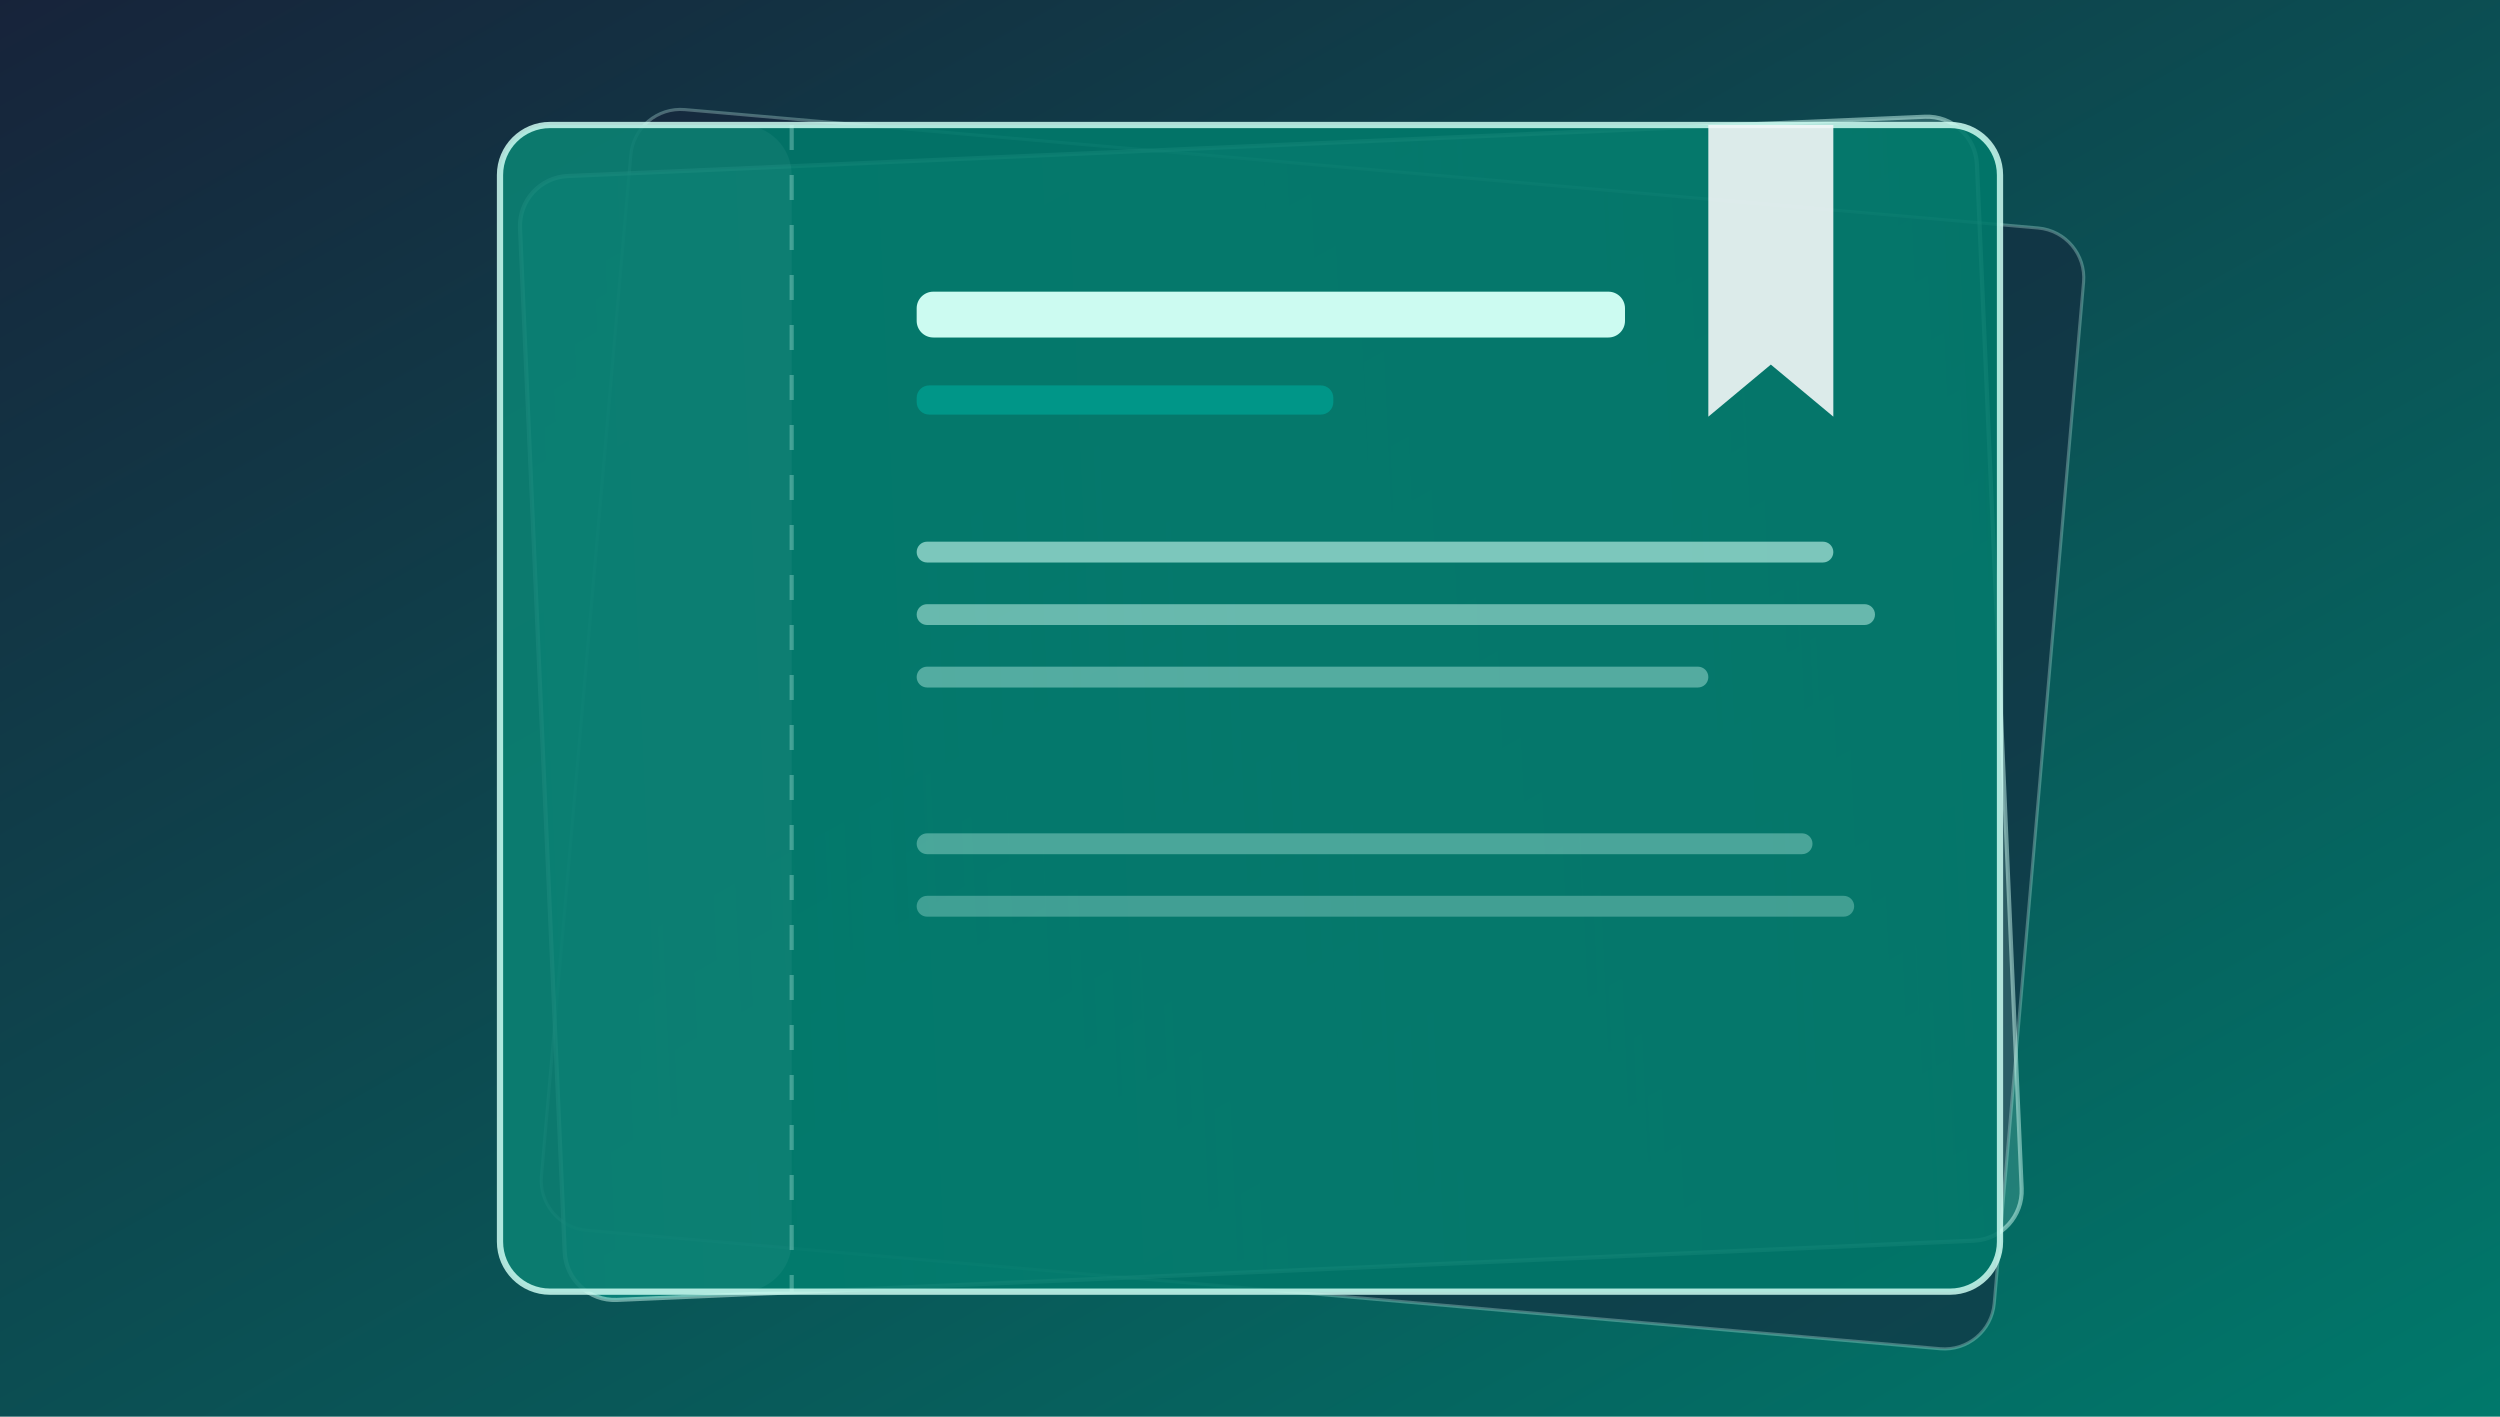
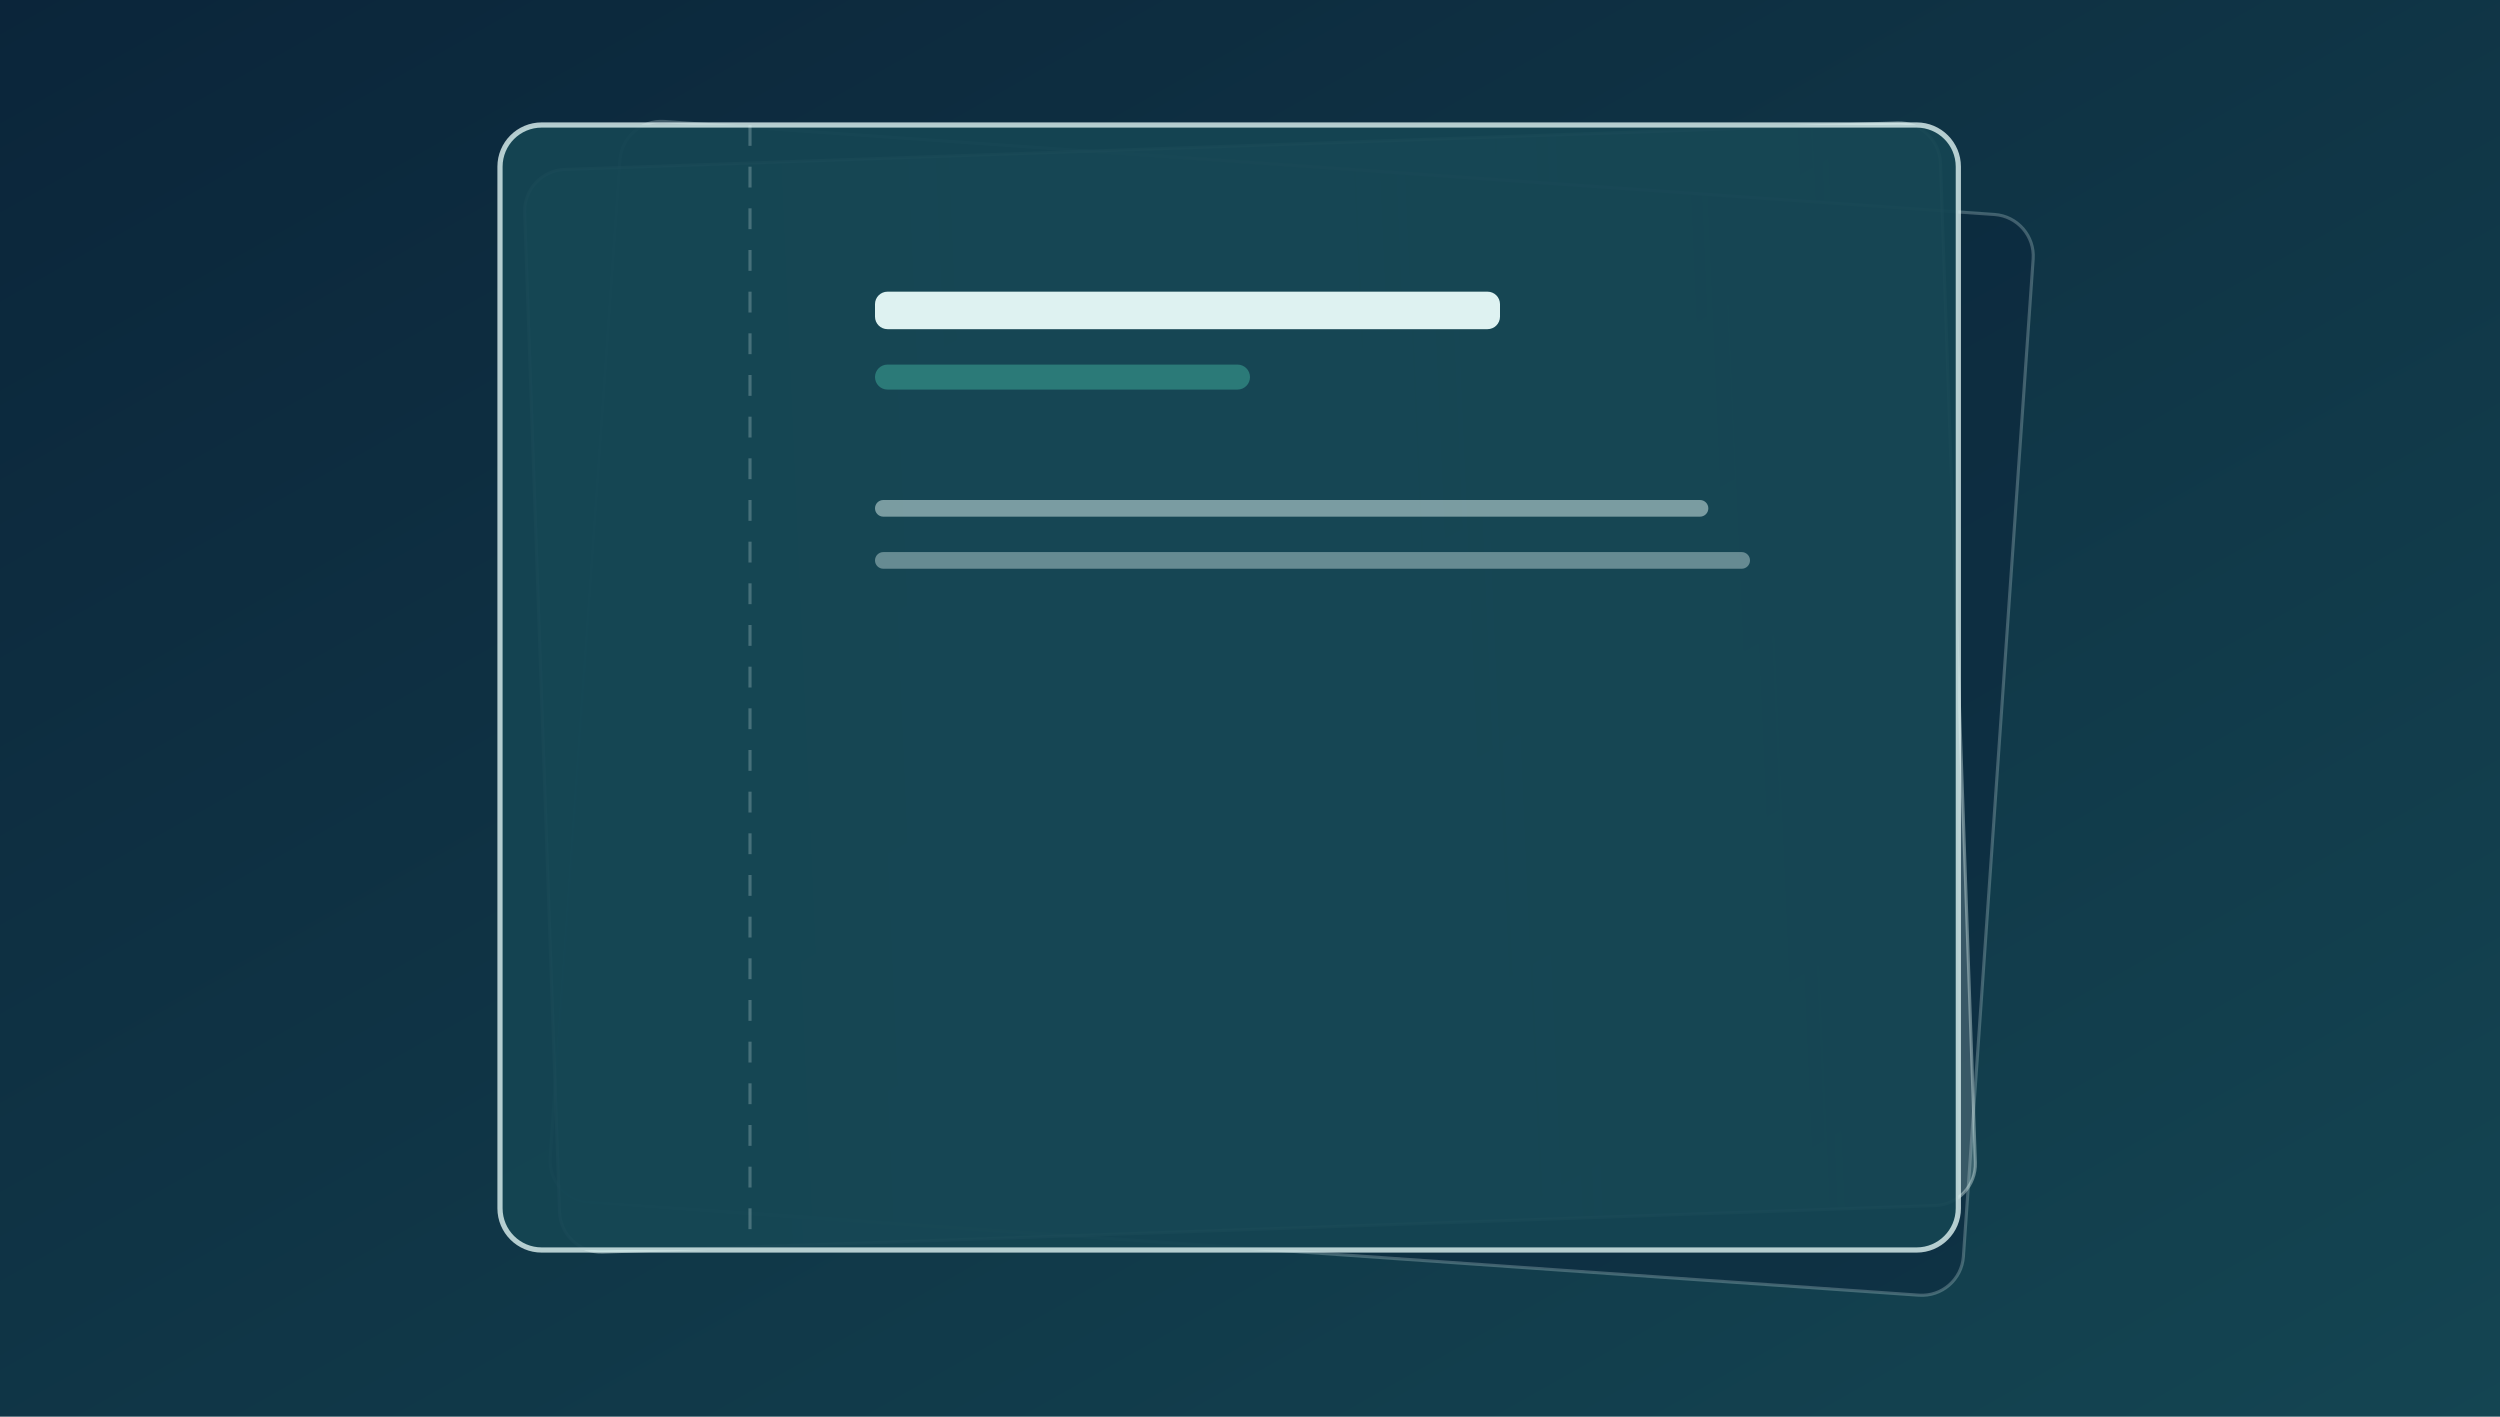
<svg xmlns="http://www.w3.org/2000/svg" viewBox="0 0 1200 680" preserveAspectRatio="xMidYMid slice" width="100%" height="100%">
  <defs>
-     <linearGradient id="g_bg" x1="0%" y1="0%" x2="100%" y2="100%">
-       <stop offset="0%" stop-color="#17233A" />
-       <stop offset="100%" stop-color="#00796B" />
+     <linearGradient id="gbg" x1="0%" y1="0%" x2="100%" y2="100%">
+       <stop offset="0%" stop-color="#0b253a" />
+       <stop offset="100%" stop-color="#144552" />
    </linearGradient>
-     <linearGradient id="g_main" x1="0%" y1="0%" x2="100%" y2="0%">
-       <stop offset="0%" stop-color="#009688" stop-opacity="0.65" />
-       <stop offset="100%" stop-color="#CCFBF1" stop-opacity="0.15" />
+     <linearGradient id="gm" x1="0%" y1="0%" x2="100%" y2="0%">
+       <stop offset="0%" stop-color="#2b7a78" stop-opacity="0.75" />
+       <stop offset="100%" stop-color="#def2f1" stop-opacity="0.2" />
    </linearGradient>
-     <linearGradient id="g_soft" x1="0%" y1="100%" x2="100%" y2="0%">
-       <stop offset="0%" stop-color="#CCFBF1" stop-opacity="0.4" />
-       <stop offset="100%" stop-color="#009688" stop-opacity="0.05" />
+     <linearGradient id="gs" x1="0%" y1="100%" x2="100%" y2="0%">
+       <stop offset="0%" stop-color="#def2f1" stop-opacity="0.35" />
+       <stop offset="100%" stop-color="#2b7a78" stop-opacity="0.05" />
    </linearGradient>
  </defs>
-   <rect width="1200" height="680" fill="url(#g_bg)" />
-   <rect x="280" y="80" width="700" height="540" rx="24" transform="rotate(5 630 350)" fill="#17233A" fill-opacity="0.55" stroke="#CCFBF1" stroke-width="1.5" stroke-opacity="0.3" />
-   <rect x="260" y="70" width="700" height="540" rx="24" transform="rotate(-2.5 610 340)" fill="url(#g_main)" stroke="#CCFBF1" stroke-width="2" stroke-opacity="0.5" />
-   <rect x="240" y="60" width="720" height="560" rx="24" fill="#00796B" fill-opacity="0.9" stroke="#CCFBF1" stroke-width="3" stroke-opacity="0.85" />
-   <line x1="380" y1="60" x2="380" y2="620" stroke="#CCFBF1" stroke-width="2" stroke-opacity="0.3" stroke-dasharray="12 12" />
-   <rect x="240" y="60" width="140" height="560" rx="24" fill="#CCFBF1" fill-opacity="0.05" />
-   <rect x="440" y="140" width="340" height="22" rx="8" fill="#CCFBF1" />
-   <rect x="440" y="185" width="200" height="14" rx="6" fill="#009688" />
-   <rect x="440" y="260" width="440" height="10" rx="5" fill="#CCFBF1" fill-opacity="0.6" />
-   <rect x="440" y="290" width="460" height="10" rx="5" fill="#CCFBF1" fill-opacity="0.5" />
-   <rect x="440" y="320" width="380" height="10" rx="5" fill="#CCFBF1" fill-opacity="0.4" />
-   <rect x="440" y="400" width="430" height="10" rx="5" fill="#CCFBF1" fill-opacity="0.35" />
-   <rect x="440" y="430" width="450" height="10" rx="5" fill="#CCFBF1" fill-opacity="0.3" />
-   <path d="M 820 60 L 880 60 L 880 200 L 850 175 L 820 200 Z" fill="#F4F7F8" fill-opacity="0.9" />
+   <rect width="1200" height="680" fill="url(#gbg)" />
+   <rect x="280" y="80" width="680" height="520" rx="20" transform="rotate(4 620 340)" fill="#0b253a" fill-opacity="0.5" stroke="#def2f1" stroke-width="1.5" stroke-opacity="0.25" />
+   <rect x="260" y="70" width="680" height="520" rx="20" transform="rotate(-2 600 330)" fill="url(#gm)" stroke="#def2f1" stroke-width="1.5" stroke-opacity="0.4" />
+   <rect x="240" y="60" width="700" height="540" rx="20" fill="#144552" fill-opacity="0.95" stroke="#def2f1" stroke-width="2.5" stroke-opacity="0.8" />
+   <line x1="360" y1="60" x2="360" y2="600" stroke="#def2f1" stroke-width="1.5" stroke-opacity="0.25" stroke-dasharray="10 10" />
+   <rect x="420" y="140" width="300" height="18" rx="6" fill="#def2f1" />
+   <rect x="420" y="175" width="180" height="12" rx="6" fill="#2b7a78" />
+   <rect x="420" y="240" width="400" height="8" rx="4" fill="#def2f1" fill-opacity="0.5" />
+   <rect x="420" y="265" width="420" height="8" rx="4" fill="#def2f1" fill-opacity="0.4" />
</svg>
